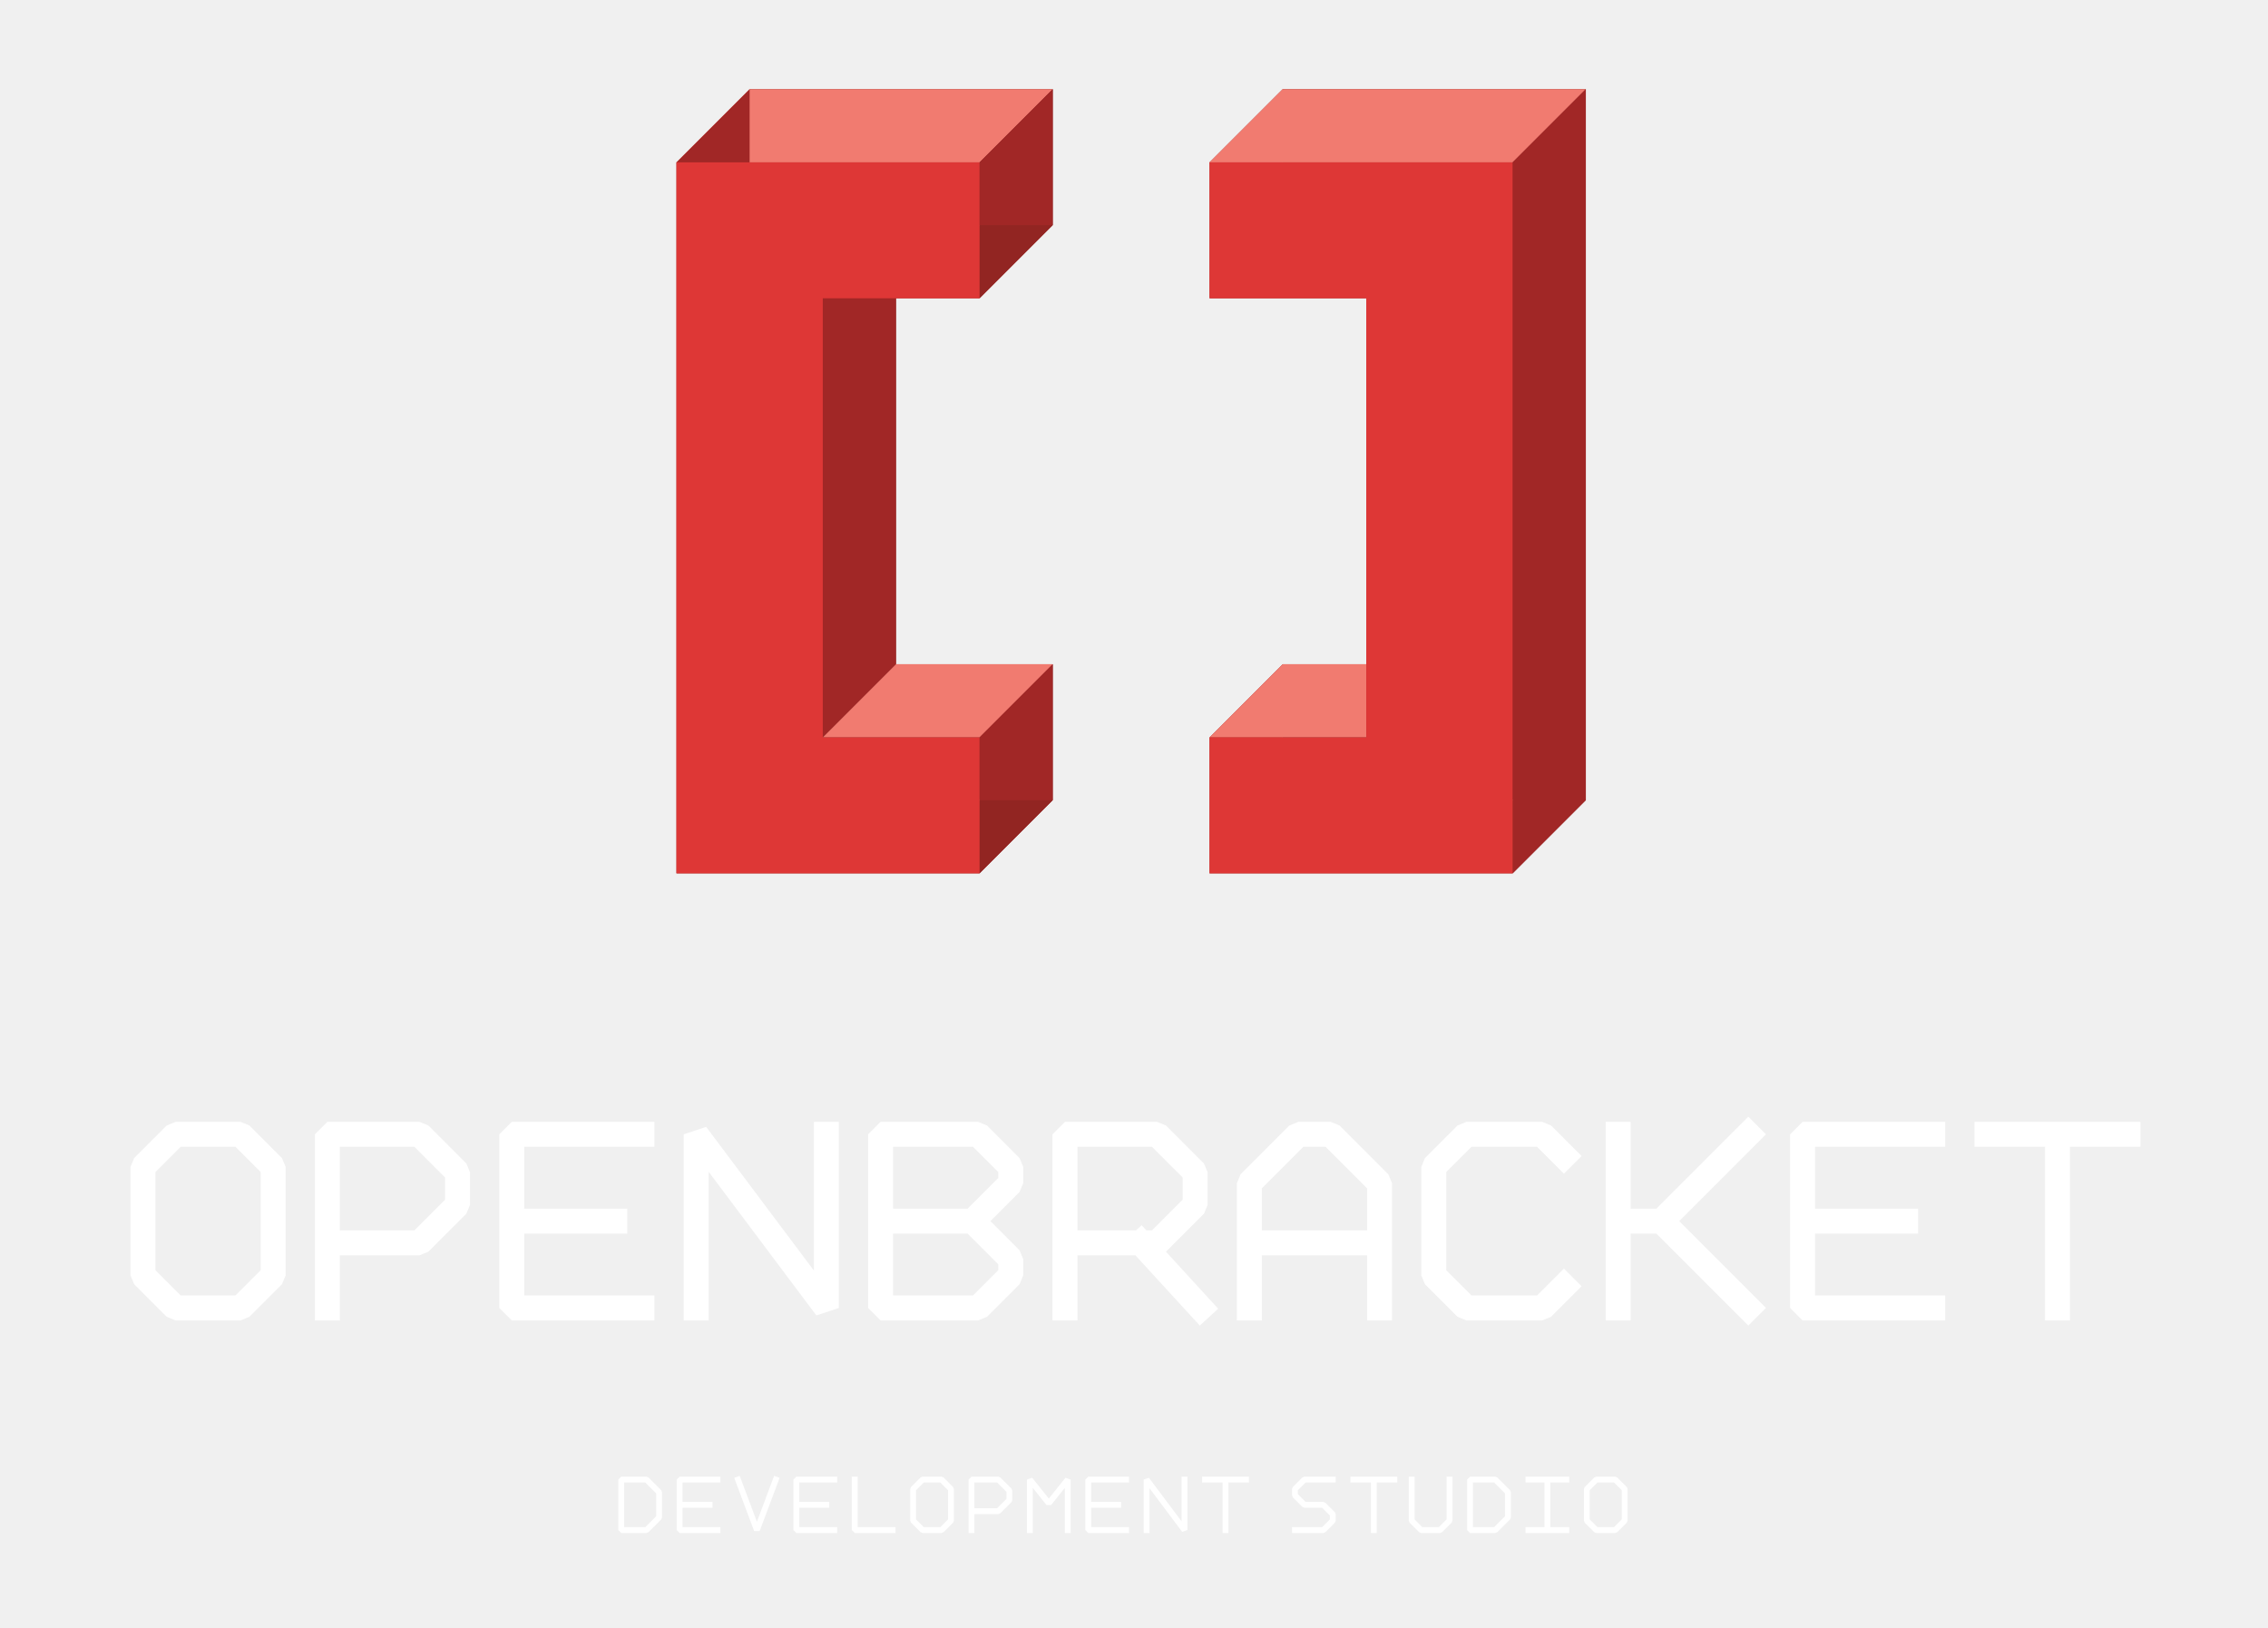
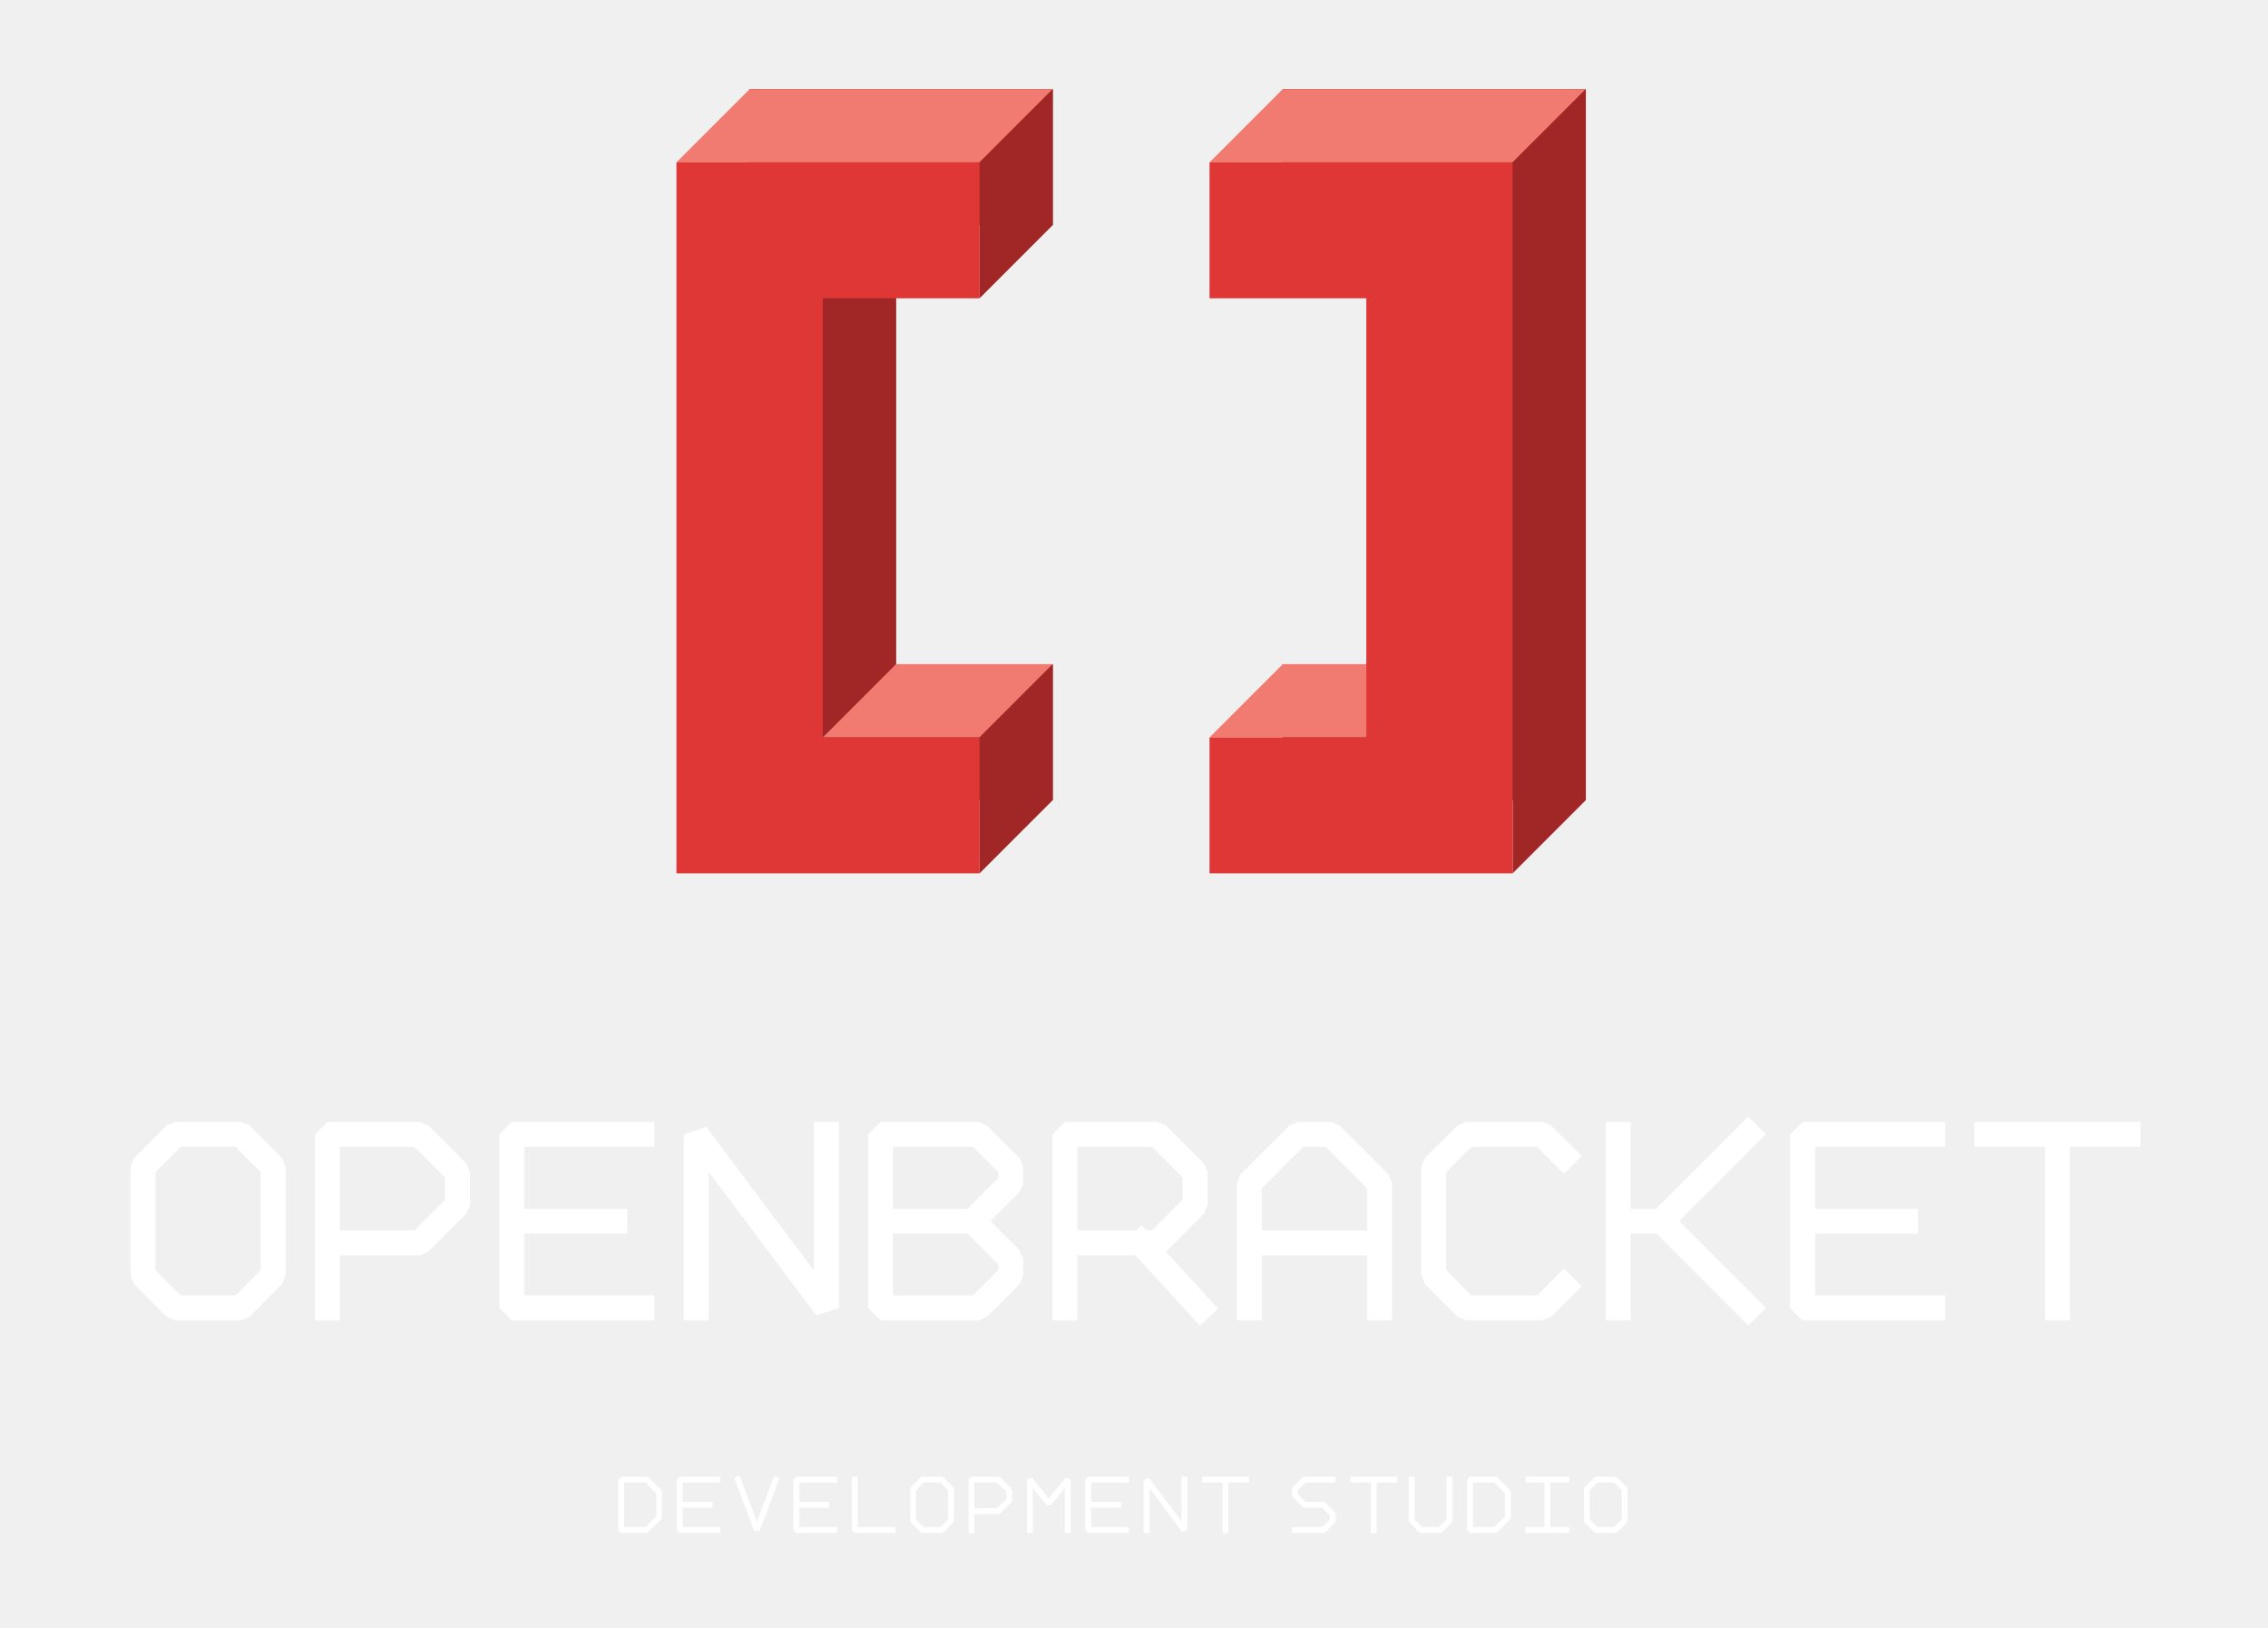
<svg xmlns="http://www.w3.org/2000/svg" width="460" height="330" viewBox="0 0 460 330" role="img" aria-labelledby="title">
  <g transform="translate(116 -1) scale(1.06)">
    <polygon points="34,18 92,18 92,44 62,44 62,128 92,128 92,154 34,154" fill="#822020" />
    <polygon points="20,32 78,32 92,18 34,18" fill="#f17b70" />
    <polygon points="78,32 78,58 92,44 92,18" fill="#a12726" />
-     <polygon points="78,58 48,58 62,44 92,44" fill="#922522" />
    <polygon points="48,58 48,142 62,128 62,44" fill="#a12726" />
    <polygon points="48,142 78,142 92,128 62,128" fill="#f17b70" />
    <polygon points="78,142 78,168 92,154 92,128" fill="#a12726" />
-     <polygon points="78,168 20,168 34,154 92,154" fill="#922522" />
-     <polygon points="20,168 20,32 34,18 34,154" fill="#a12726" />
    <polygon points="20,32 78,32 78,58 48,58 48,142 78,142 78,168 20,168" fill="#de3736" />
    <polygon points="194,154 136,154 136,128 166,128 166,44 136,44 136,18 194,18" fill="#822020" />
-     <polygon points="180,168 122,168 136,154 194,154" fill="#922522" />
-     <polygon points="122,168 122,142 136,128 136,154" fill="#a12726" />
    <polygon points="122,142 152,142 166,128 136,128" fill="#f17b70" />
-     <polygon points="152,142 152,58 166,44 166,128" fill="#a12726" />
-     <polygon points="152,58 122,58 136,44 166,44" fill="#922522" />
-     <polygon points="122,58 122,32 136,18 136,44" fill="#a12726" />
    <polygon points="122,32 180,32 194,18 136,18" fill="#f17b70" />
    <polygon points="180,32 180,168 194,154 194,18" fill="#a12726" />
    <polygon points="180,168 122,168 122,142 152,142 152,58 122,58 122,32 180,32" fill="#de3736" />
  </g>
  <g transform="translate(29 230) scale(1.1)" fill="none" stroke="#ffffff" stroke-width="4.6" stroke-linejoin="bevel" stroke-linecap="square">
    <path transform="translate(0)" d="M6 0H18L24 6V26L18 32H6L0 26V6Z" />
    <path transform="translate(34)" d="M0 32V0H17L24 7V13L17 20H0" />
    <path transform="translate(68)" d="M24 0H0V32H24M0 16H19" />
    <path transform="translate(102)" d="M0 32V0L24 32V0" />
    <path transform="translate(136)" d="M0 16H17L24 9V6L18 0H0V32H18L24 26V23L17 16" />
    <path transform="translate(170)" d="M0 32V0H17L24 7V13L17 20H0M14 20L25 32" />
    <path transform="translate(204)" d="M0 32V9L9 0H15L24 9V32M0 20H24" />
    <path transform="translate(238)" d="M24 4L20 0H6L0 6V26L6 32H20L24 28" />
    <path transform="translate(272)" d="M0 0V32M24 0L8 16L24 32M0 16H8" />
    <path transform="translate(306)" d="M24 0H0V32H24M0 16H19" />
    <path transform="translate(340)" d="M0 0H26M13 0V32" />
  </g>
  <g transform="translate(126 300) scale(0.32)" fill="none" stroke="#ffffff" stroke-width="3.7" stroke-linejoin="bevel" stroke-linecap="square">
    <path transform="translate(0)" d="M0 0H16L24 8V24L16 32H0Z" />
    <path transform="translate(37)" d="M24 0H0V32H24M0 16H19" />
    <path transform="translate(74)" d="M0 0L12 32L24 0" />
    <path transform="translate(111)" d="M24 0H0V32H24M0 16H19" />
    <path transform="translate(148)" d="M0 0V32H24" />
    <path transform="translate(185)" d="M6 0H18L24 6V26L18 32H6L0 26V6Z" />
    <path transform="translate(222)" d="M0 32V0H17L24 7V13L17 20H0" />
    <path transform="translate(259)" d="M0 32V0L12 15L24 0V32" />
    <path transform="translate(296)" d="M24 0H0V32H24M0 16H19" />
    <path transform="translate(333)" d="M0 32V0L24 32V0" />
    <path transform="translate(370)" d="M0 0H26M13 0V32" />
    <path transform="translate(427)" d="M24 0H6L0 6V10L6 16H18L24 22V26L18 32H0" />
    <path transform="translate(464)" d="M0 0H26M13 0V32" />
    <path transform="translate(501)" d="M0 0V26L6 32H18L24 26V0" />
    <path transform="translate(538)" d="M0 0H16L24 8V24L16 32H0Z" />
    <path transform="translate(575)" d="M0 0H24M12 0V32M0 32H24" />
    <path transform="translate(612)" d="M6 0H18L24 6V26L18 32H6L0 26V6Z" />
  </g>
</svg>
